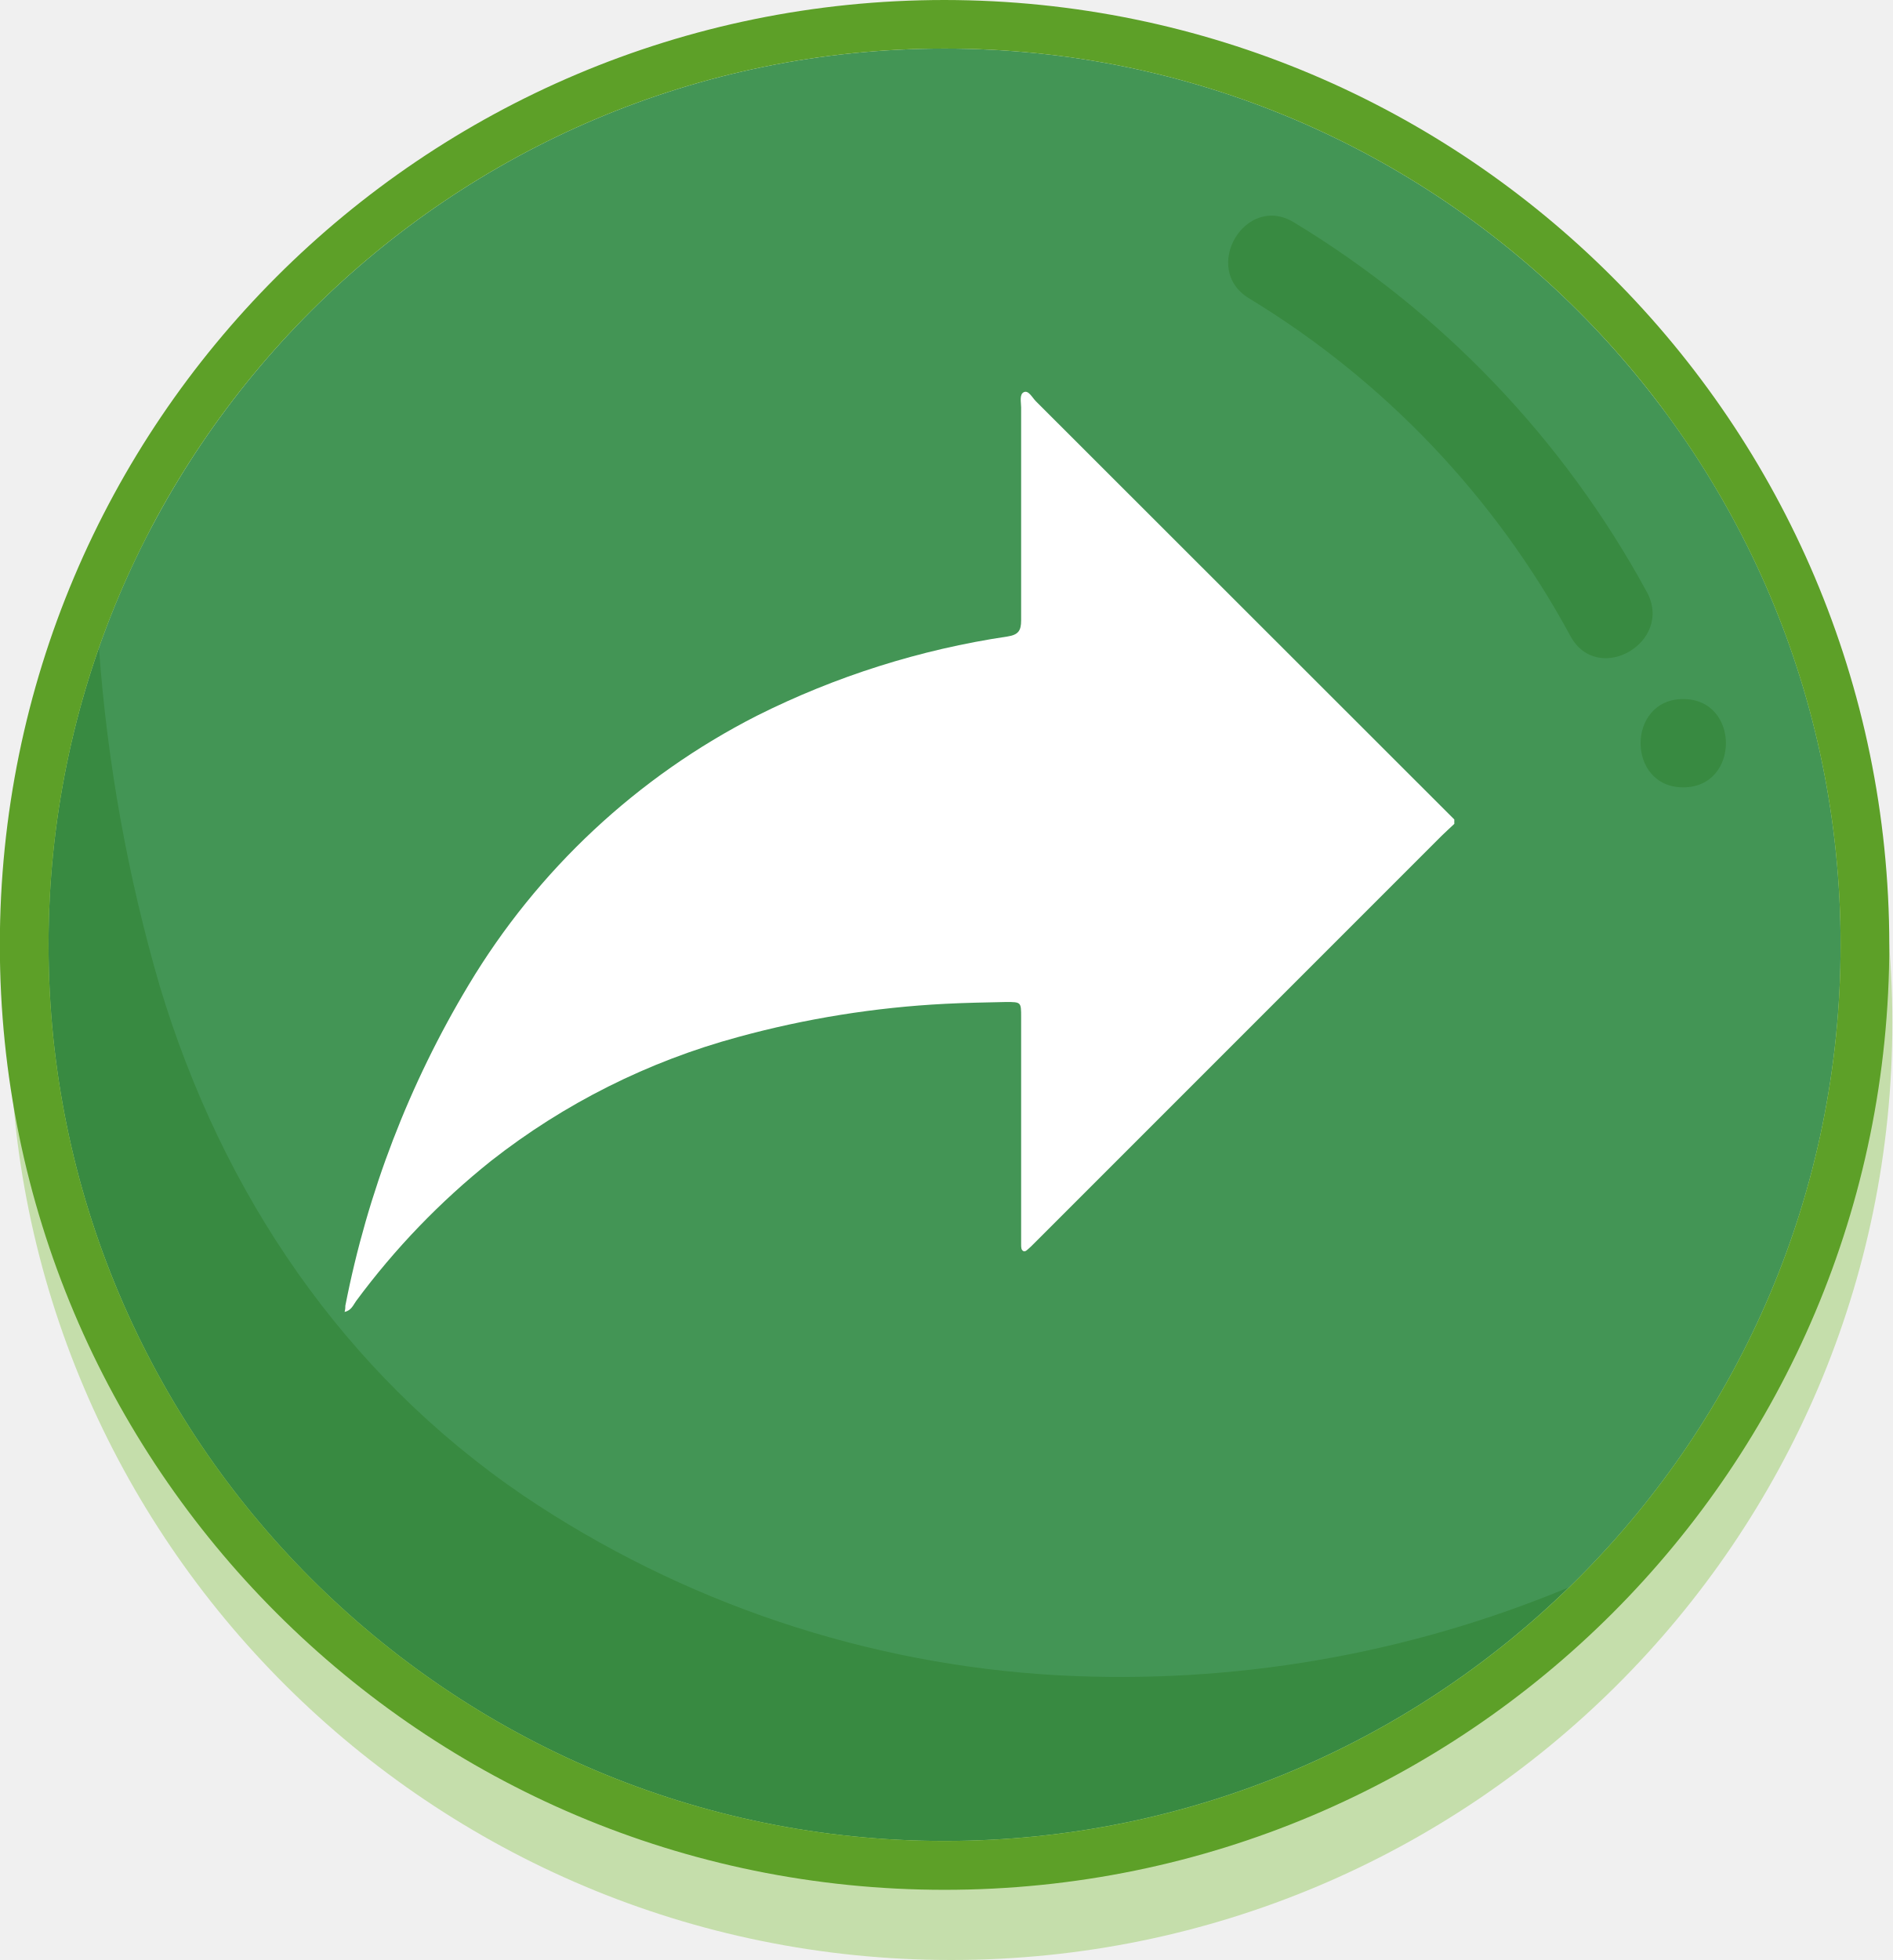
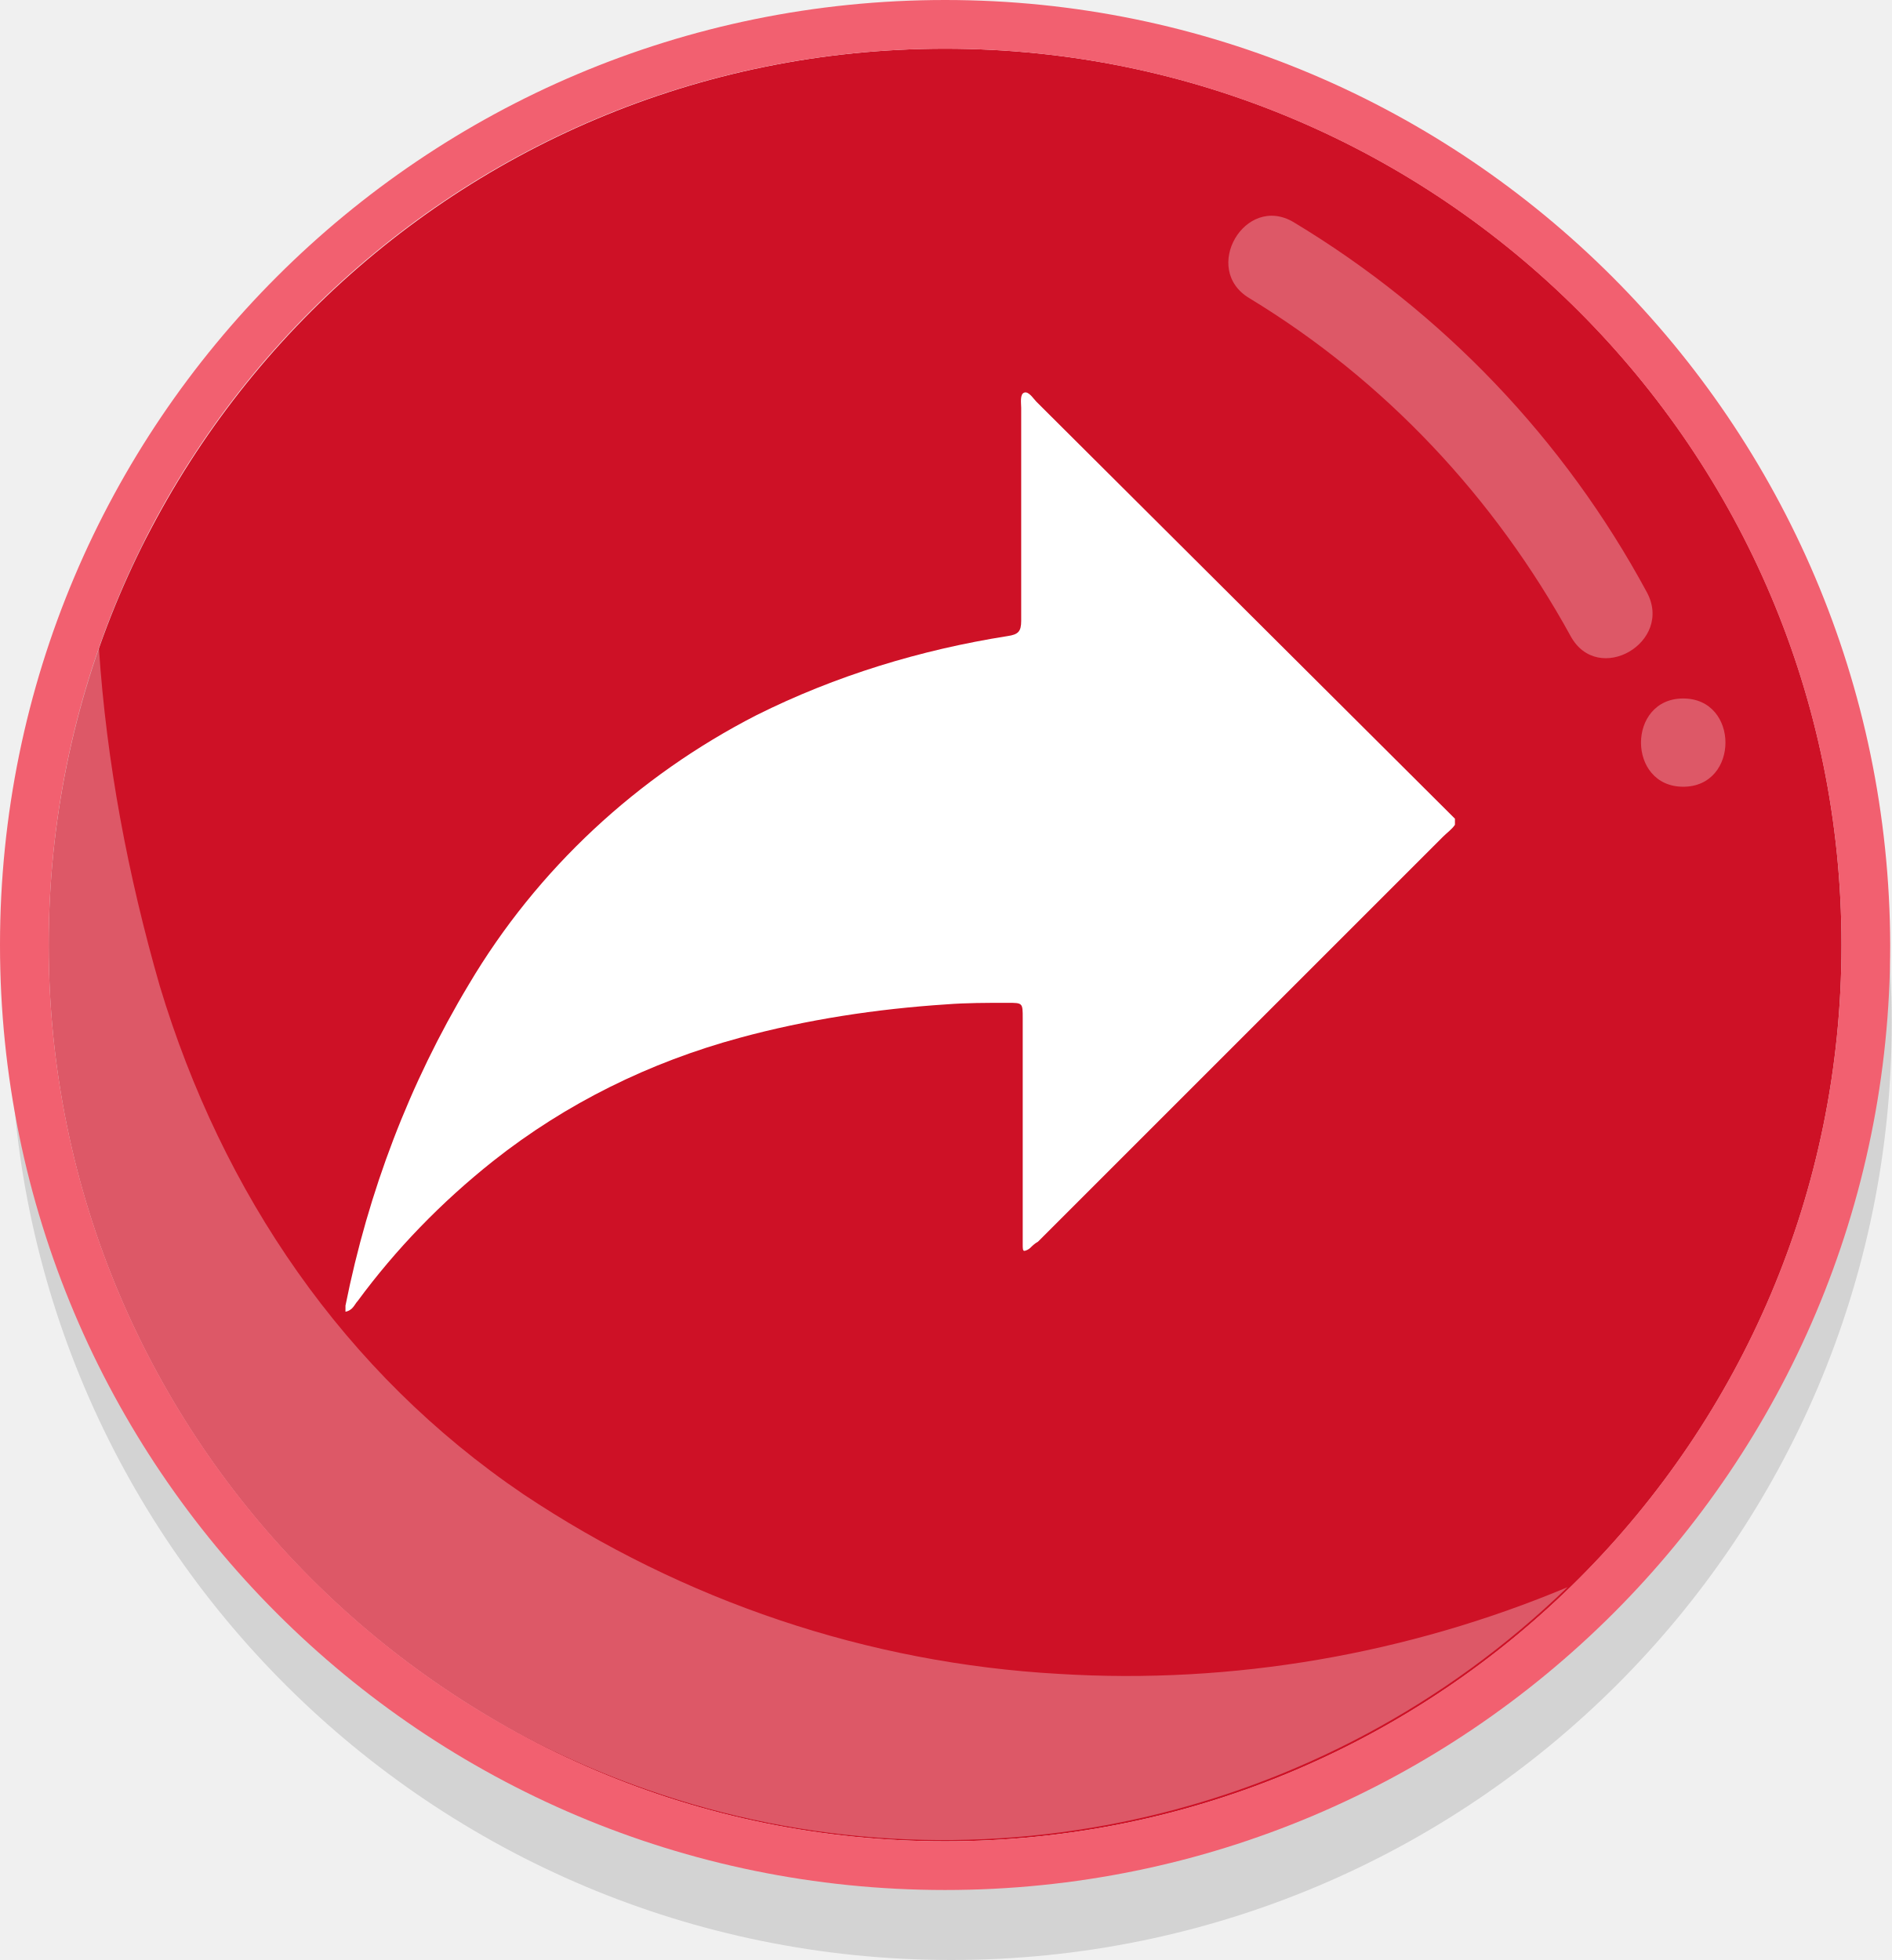
- <svg xmlns="http://www.w3.org/2000/svg" viewBox="0 0 124.33 128.75">
-   <defs>
-     <style>.cls-1{isolation:isolate;}.cls-2,.cls-4{fill:#7abe31;}.cls-2{opacity:0.36;}.cls-3{fill:#439555;}.cls-4{mix-blend-mode:multiply;opacity:0.3;}.cls-5{fill:#5da028;}.cls-6{fill:#fff;}</style>
-   </defs>
-   <g class="cls-1">
-     <g id="Capa_2" data-name="Capa 2">
-       <g id="Capa_1-2" data-name="Capa 1">
-         <ellipse class="cls-2" cx="62.49" cy="67.16" rx="61.84" ry="61.59" />
-         <circle class="cls-3" cx="62.06" cy="62.06" r="58.87" />
-         <path class="cls-4" d="M69.56,110.05A69.76,69.76,0,0,1,34.38,98.24C22.57,90.19,14.6,78.4,10.5,64.79a106.88,106.88,0,0,1-4-22.24,58.86,58.86,0,0,0,96.55,61.73A76.6,76.6,0,0,1,69.56,110.05Z" />
-         <path class="cls-5" d="M62.06,3.19A58.87,58.87,0,1,1,3.19,62.06,58.87,58.87,0,0,1,62.06,3.19m0-3.19a62.07,62.07,0,1,0,62.07,62.06A62.13,62.13,0,0,0,62.06,0Z" />
-         <path class="cls-4" d="M108.19,38.87A64.31,64.31,0,0,0,85,14.6c-3.2-1.93-6.12,3.08-2.93,5A58.58,58.58,0,0,1,103.19,41.8C105,45.08,110,42.16,108.19,38.87Z" />
-         <path class="cls-4" d="M110.59,45.92c-3.73,0-3.74,5.8,0,5.8S114.33,45.92,110.59,45.92Z" />
-         <path class="cls-6" d="M95.55,53.83,68.06,26.36c-.24-.24-.48-.74-.79-.6s-.18.68-.18,1c0,4.67,0,9.34,0,14,0,.67-.19.94-.89,1.05a54.72,54.72,0,0,0-16.48,5.21A46.88,46.88,0,0,0,30.79,64.7a65.13,65.13,0,0,0-8.1,21.07c0,.11,0,.23-.05.41.45-.1.57-.46.76-.72a49.18,49.18,0,0,1,8.86-9.2A45.59,45.59,0,0,1,48.5,68.12a63.78,63.78,0,0,1,13.59-2.18c1.33-.07,2.65-.09,4-.12,1,0,1,0,1,1V81.09c0,.22,0,.43,0,.64s0,.37.14.45.29-.11.41-.21.3-.3.46-.45L94.72,54.9c.27-.27.56-.52.83-.78Z" />
+ <svg xmlns="http://www.w3.org/2000/svg" version="1.1" id="Capa_1" x="0px" y="0px" viewBox="0 0 124.3 128.8" style="enable-background:new 0 0 124.3 128.8;" xml:space="preserve">
+   <style type="text/css">
+ 	.st0{fill:#D3D3D3;}
+ 	.st1{fill:#CE1126;}
+ 	.st2{opacity:0.3;fill:#FFFFFF;enable-background:new    ;}
+ 	.st3{fill:#F26070;}
+ 	.st4{fill:#FFFFFF;}
+ </style>
+   <g>
+     <g id="Capa_2_00000104708647510491524130000009493735919173907091_">
+       <g id="Capa_1-2">
+         <ellipse class="st0" cx="62.5" cy="67.2" rx="61.8" ry="61.6" />
+         <circle class="st1" cx="62.1" cy="62.1" r="58.9" />
+         <path class="st2" d="M69.6,110c-12.6-0.7-24.7-4.8-35.2-11.8c-11.8-8-19.8-19.8-23.9-33.4c-2.1-7.3-3.5-14.7-4-22.2     c-10.8,30.7,5.3,64.3,36,75c21.1,7.4,44.5,2.2,60.5-13.3C92.5,108.7,81,110.7,69.6,110z" />
+         <path class="st3" d="M62.1,3.2c32.5,0,58.9,26.4,58.9,58.9s-26.4,58.9-58.9,58.9S3.2,94.6,3.2,62.1C3.2,29.5,29.5,3.2,62.1,3.2     C62.1,3.2,62.1,3.2,62.1,3.2 M62.1,0C27.8,0,0,27.8,0,62.1s27.8,62.1,62.1,62.1s62.1-27.8,62.1-62.1c0,0,0,0,0,0     C124.1,27.8,96.3,0,62.1,0z" />
+         <path class="st2" d="M108.2,38.9c-5.4-10-13.4-18.4-23.2-24.3c-3.2-1.9-6.1,3.1-2.9,5C91,25,98.2,32.7,103.2,41.8     C105,45.1,110,42.2,108.2,38.9z" />
+         <path class="st2" d="M110.6,45.9c-3.7,0-3.7,5.8,0,5.8S114.3,45.9,110.6,45.9z" />
+         <path class="st4" d="M95.6,53.8L68.1,26.4c-0.2-0.2-0.5-0.7-0.8-0.6s-0.2,0.7-0.2,1c0,4.7,0,9.3,0,14c0,0.7-0.2,0.9-0.9,1     c-5.7,0.9-11.3,2.6-16.5,5.2c-7.8,4-14.4,10.1-18.9,17.7c-3.9,6.5-6.6,13.6-8.1,21.1c0,0.1,0,0.2,0,0.4c0.5-0.1,0.6-0.5,0.8-0.7     c2.5-3.4,5.5-6.5,8.9-9.2c4.8-3.8,10.3-6.5,16.2-8.1c4.4-1.2,9-1.9,13.6-2.2c1.3-0.1,2.6-0.1,4-0.1c1,0,1,0,1,1v14.3     c0,0.2,0,0.4,0,0.6s0,0.4,0.1,0.4s0.3-0.1,0.4-0.2s0.3-0.3,0.5-0.4l26.6-26.6c0.3-0.3,0.6-0.5,0.8-0.8V53.8z" />
      </g>
    </g>
  </g>
</svg>
